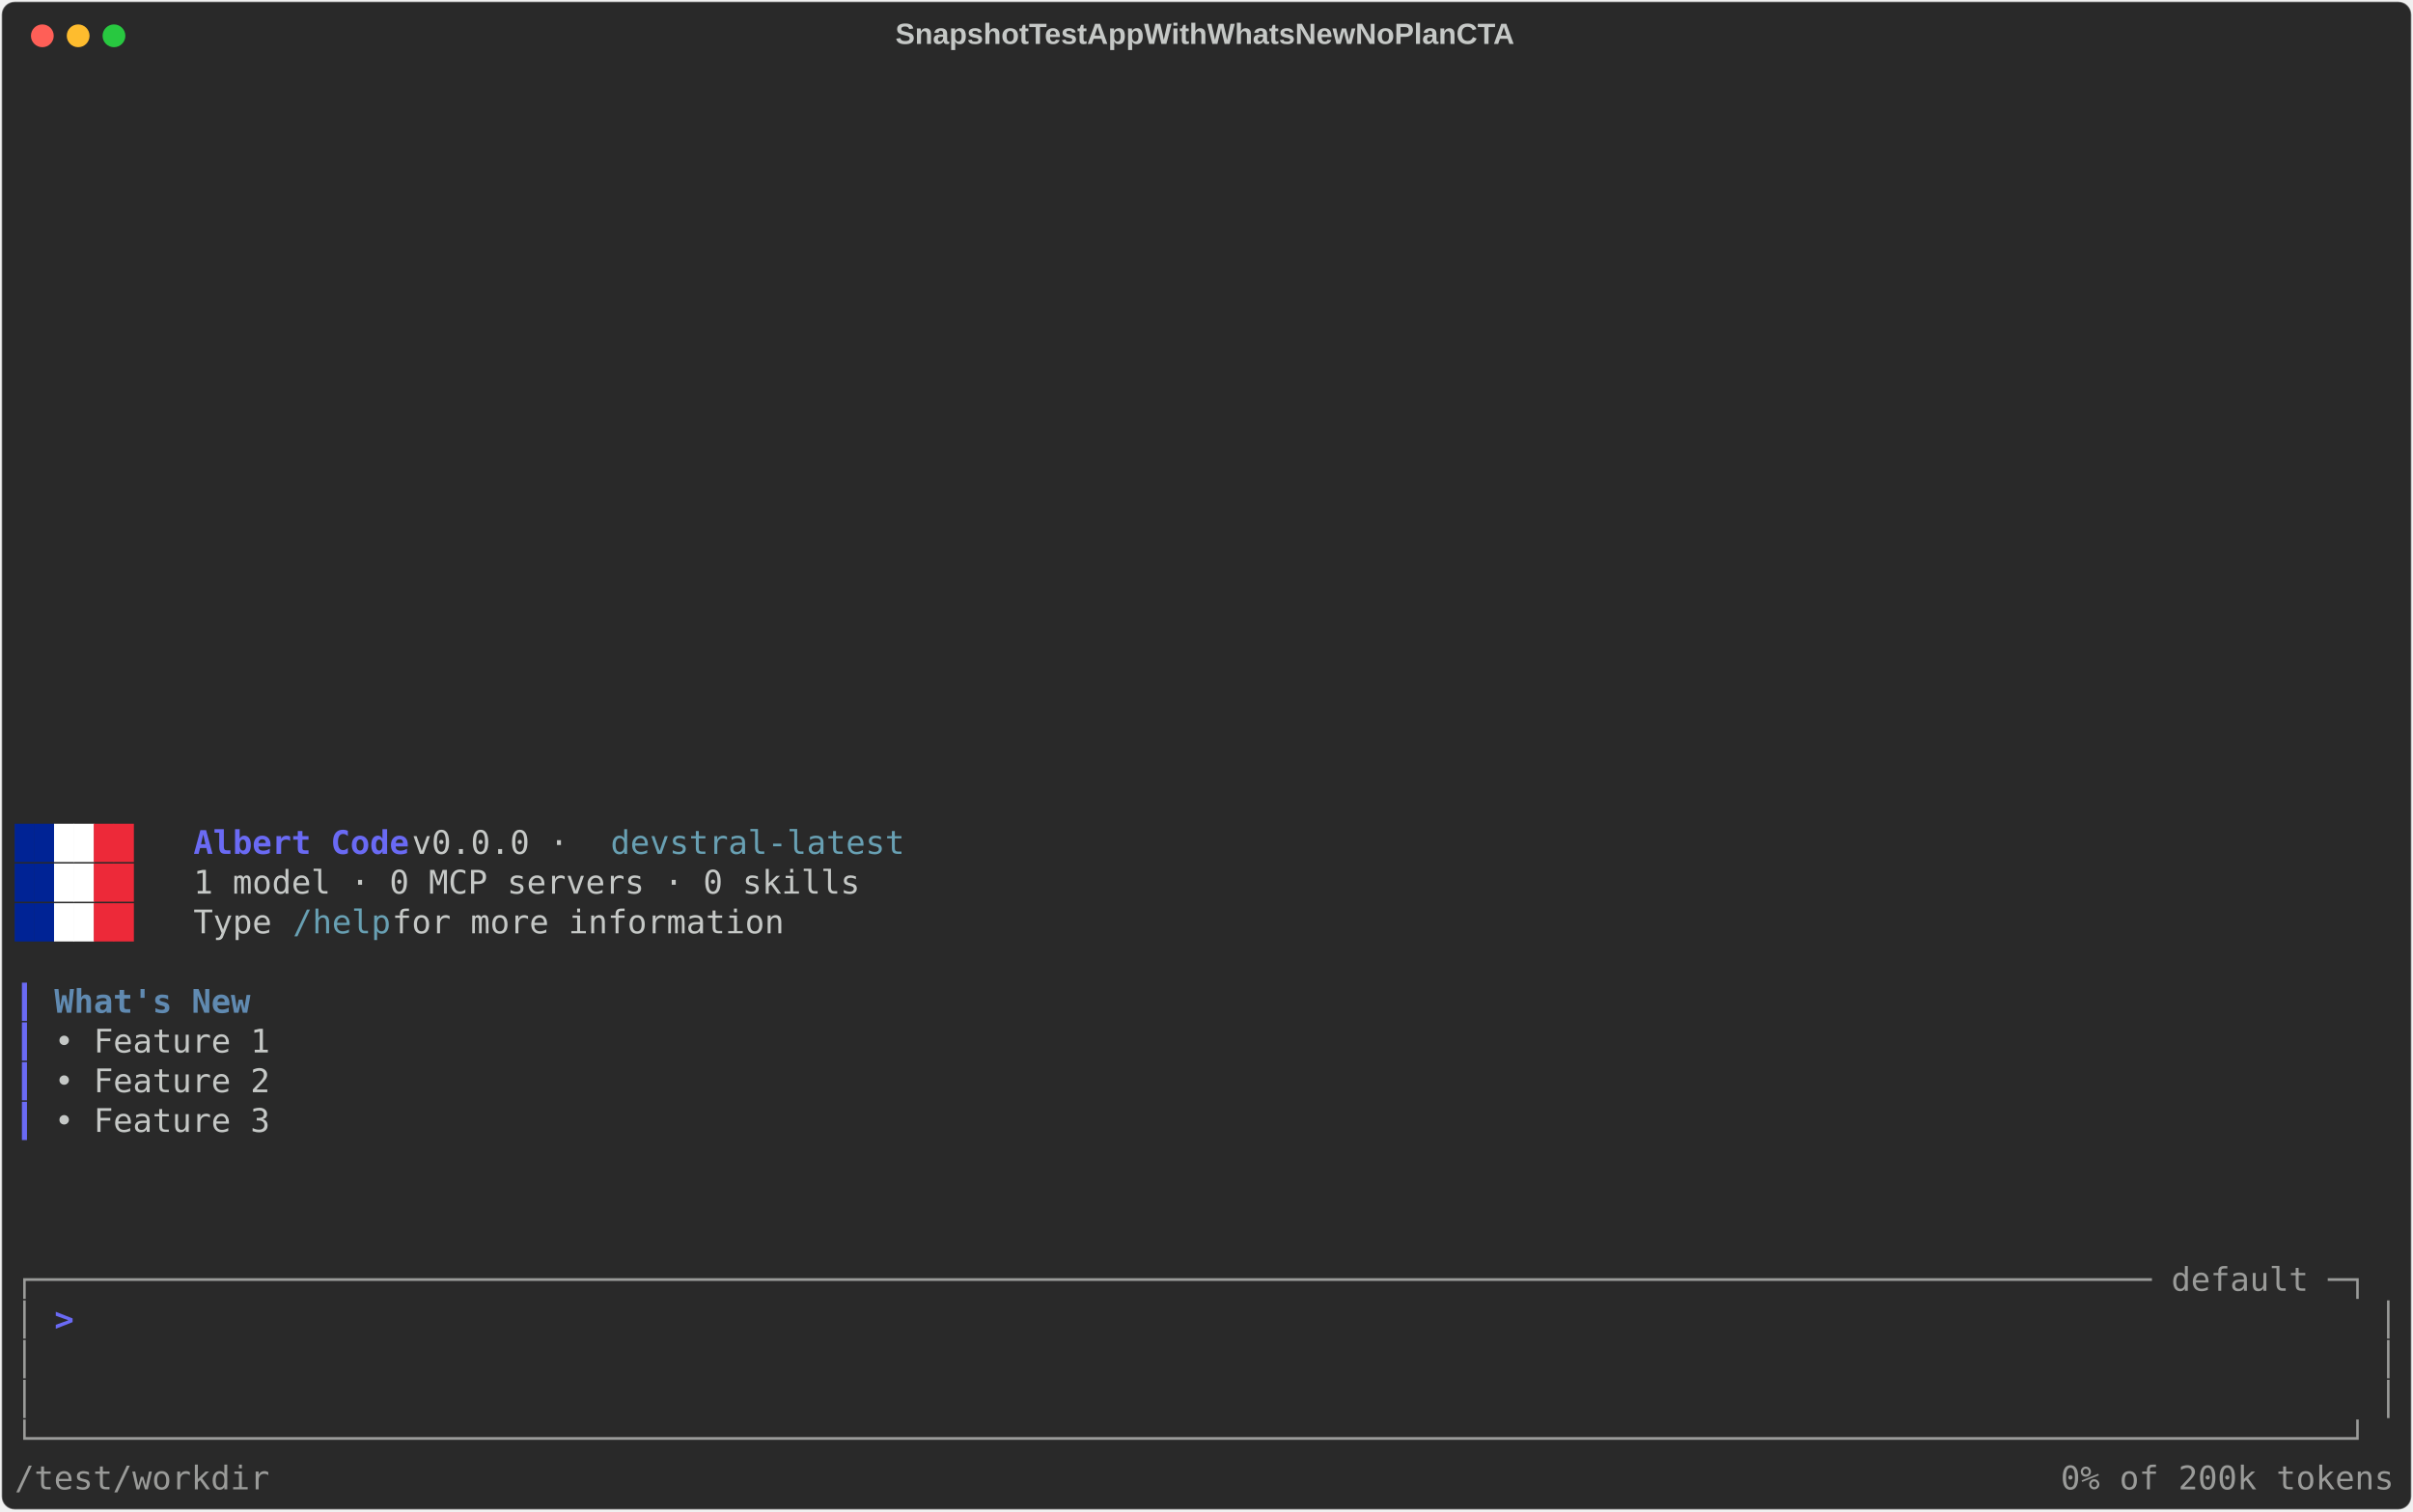
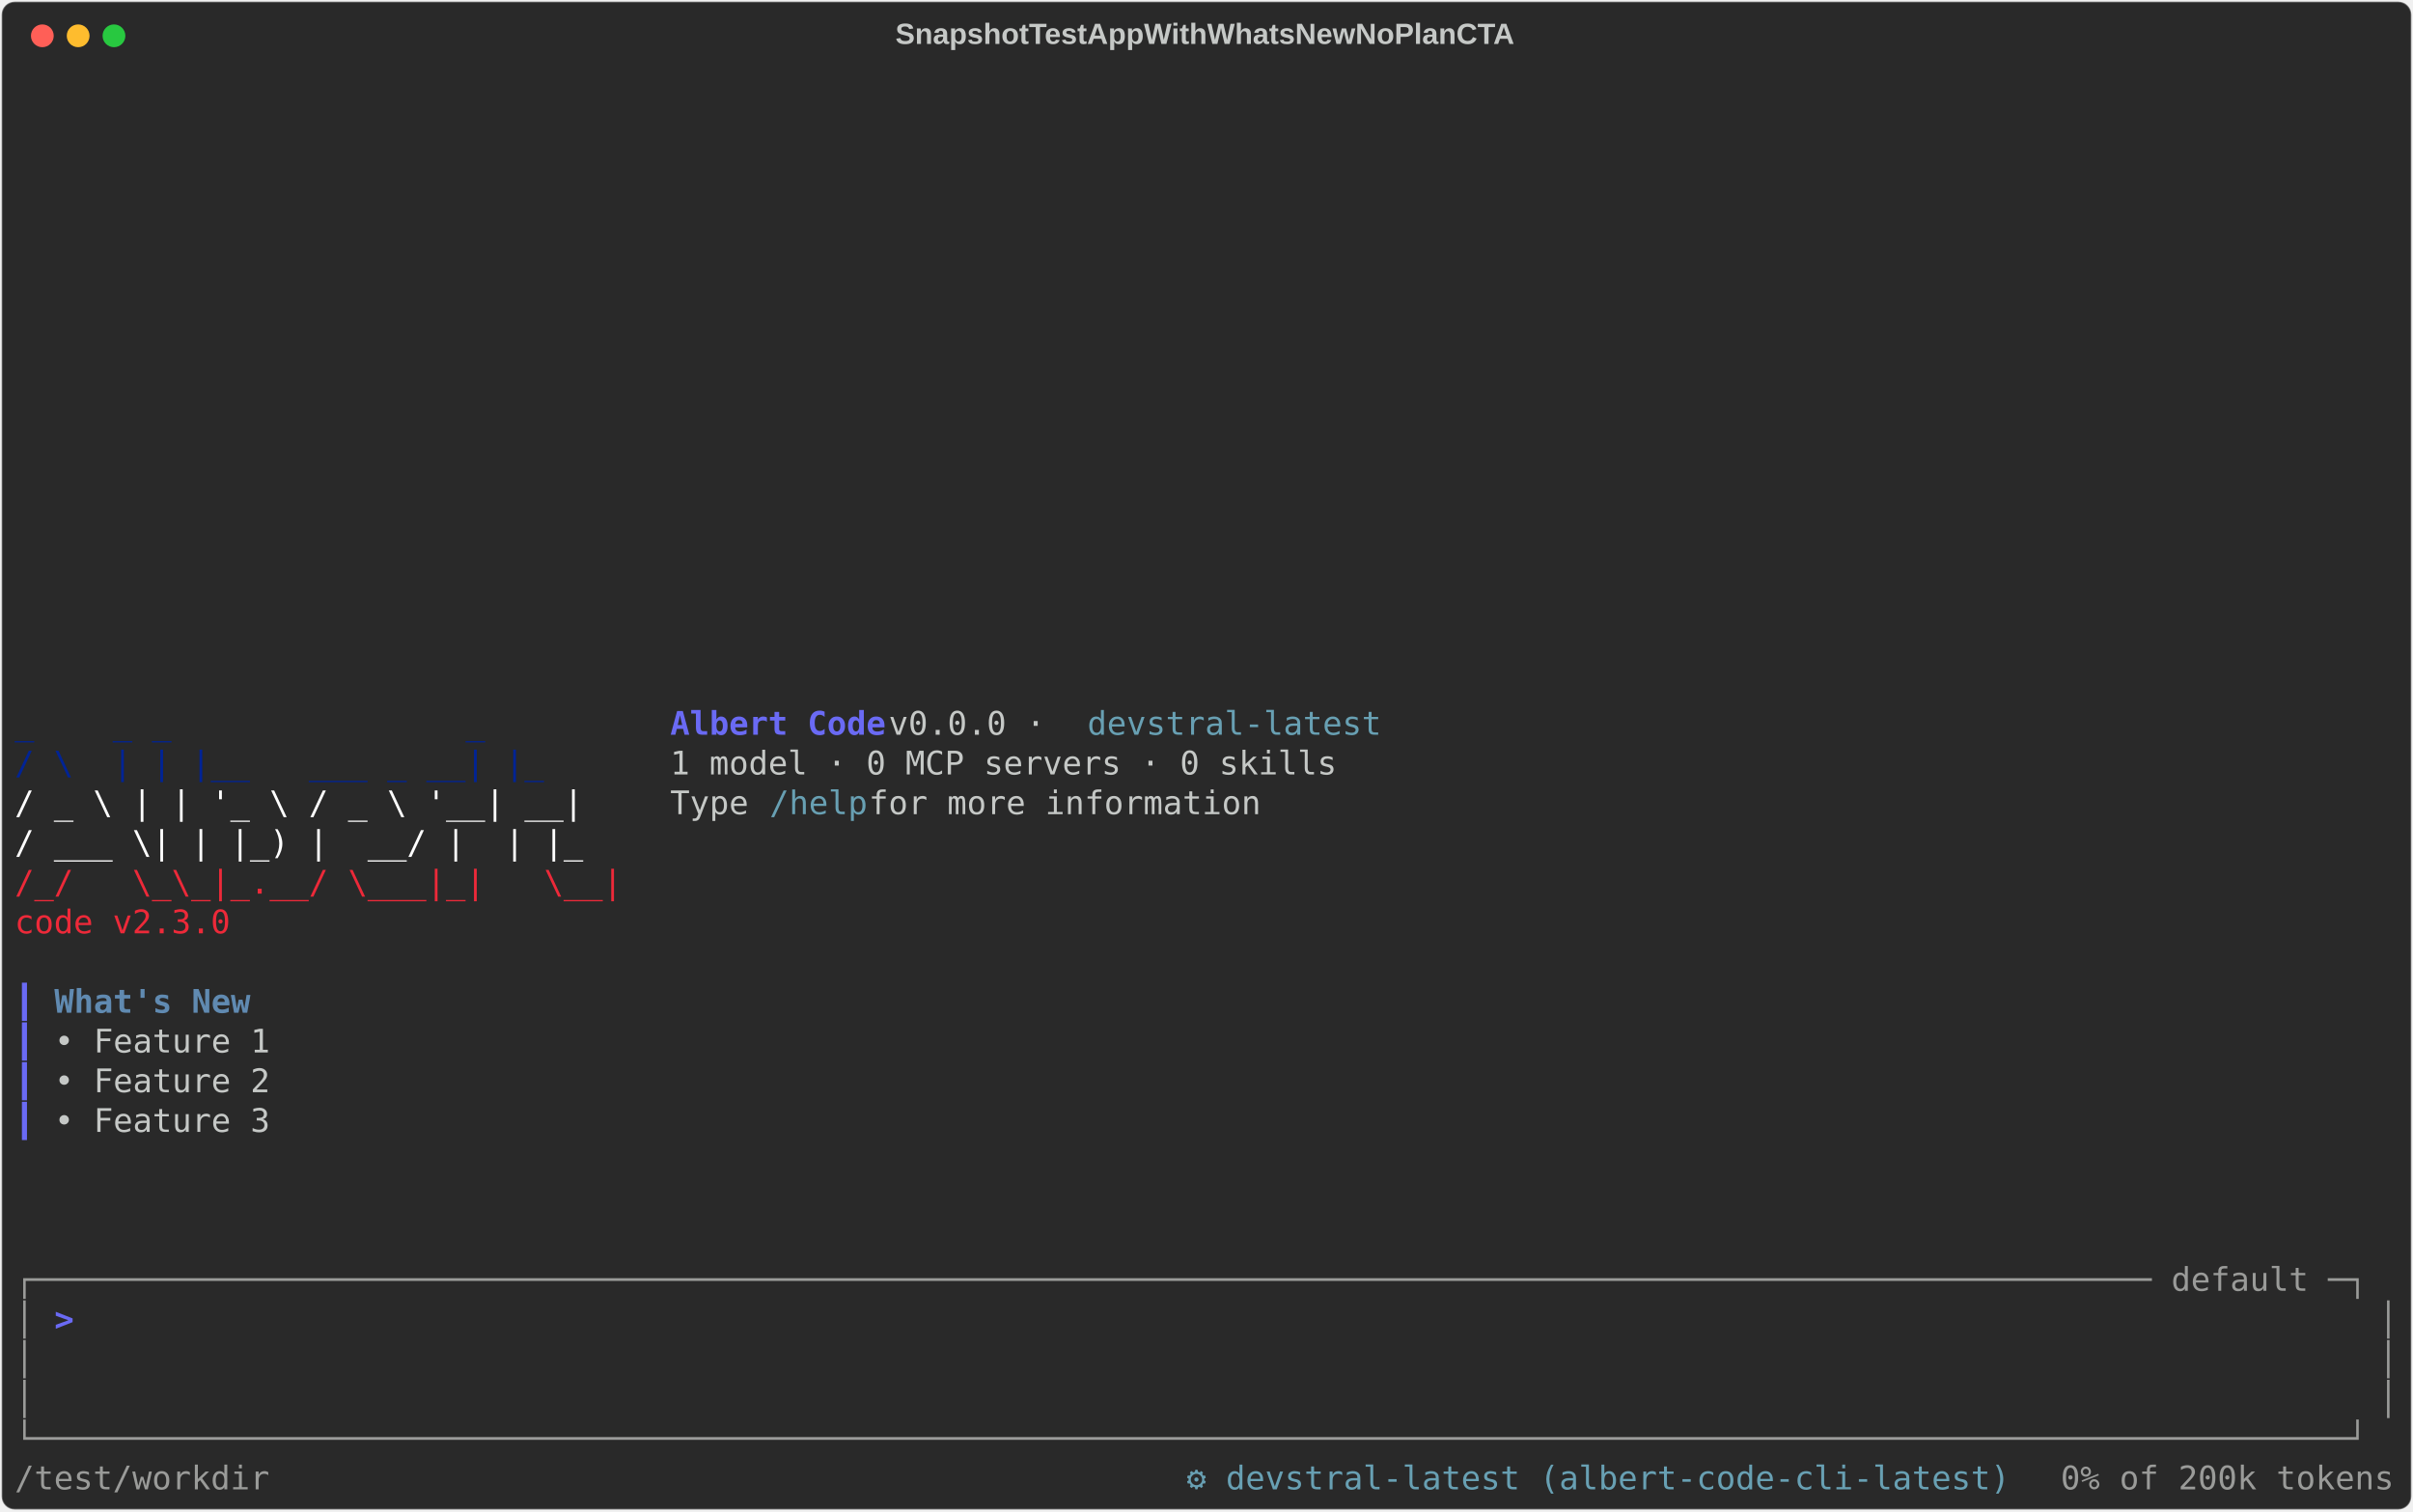
<svg xmlns="http://www.w3.org/2000/svg" class="rich-terminal" viewBox="0 0 1482 928.4">
  <style>

    @font-face {
        font-family: "Fira Code";
        src: local("FiraCode-Regular"),
                url("https://cdnjs.cloudflare.com/ajax/libs/firacode/6.2.0/woff2/FiraCode-Regular.woff2") format("woff2"),
                url("https://cdnjs.cloudflare.com/ajax/libs/firacode/6.2.0/woff/FiraCode-Regular.woff") format("woff");
        font-style: normal;
        font-weight: 400;
    }
    @font-face {
        font-family: "Fira Code";
        src: local("FiraCode-Bold"),
                url("https://cdnjs.cloudflare.com/ajax/libs/firacode/6.2.0/woff2/FiraCode-Bold.woff2") format("woff2"),
                url("https://cdnjs.cloudflare.com/ajax/libs/firacode/6.2.0/woff/FiraCode-Bold.woff") format("woff");
        font-style: bold;
        font-weight: 700;
    }

    .terminal-matrix {
        font-family: Fira Code, monospace;
        font-size: 20px;
        line-height: 24.4px;
        font-variant-east-asian: full-width;
    }

    .terminal-title {
        font-size: 18px;
        font-weight: bold;
        font-family: arial;
    }

    .terminal-r1 { fill: #c5c8c6 }
.terminal-r2 { fill: #002395 }
- .terminal-r3 { fill: #ffffff }
- .terminal-r4 { fill: #ed2939 }
- .terminal-r5 { fill: #6a6af4;font-weight: bold }
- .terminal-r6 { fill: #68a0b3 }
+ .terminal-r3 { fill: #6a6af4;font-weight: bold }
+ .terminal-r4 { fill: #68a0b3 }
+ .terminal-r5 { fill: #ffffff }
+ .terminal-r6 { fill: #ed2939 }
.terminal-r7 { fill: #6a6af4 }
.terminal-r8 { fill: #608ab1;font-weight: bold }
.terminal-r9 { fill: #9a9b99 }
    </style>
  <defs>
    <clipPath id="terminal-clip-terminal">
      <rect x="0" y="0" width="1463.0" height="877.4" />
    </clipPath>
    <clipPath id="terminal-line-0">
      <rect x="0" y="1.5" width="1464" height="24.65" />
    </clipPath>
    <clipPath id="terminal-line-1">
      <rect x="0" y="25.9" width="1464" height="24.65" />
    </clipPath>
    <clipPath id="terminal-line-2">
      <rect x="0" y="50.3" width="1464" height="24.65" />
    </clipPath>
    <clipPath id="terminal-line-3">
      <rect x="0" y="74.7" width="1464" height="24.65" />
    </clipPath>
    <clipPath id="terminal-line-4">
      <rect x="0" y="99.1" width="1464" height="24.65" />
    </clipPath>
    <clipPath id="terminal-line-5">
      <rect x="0" y="123.5" width="1464" height="24.65" />
    </clipPath>
    <clipPath id="terminal-line-6">
      <rect x="0" y="147.9" width="1464" height="24.65" />
    </clipPath>
    <clipPath id="terminal-line-7">
      <rect x="0" y="172.3" width="1464" height="24.65" />
    </clipPath>
    <clipPath id="terminal-line-8">
      <rect x="0" y="196.7" width="1464" height="24.65" />
    </clipPath>
    <clipPath id="terminal-line-9">
      <rect x="0" y="221.1" width="1464" height="24.65" />
    </clipPath>
    <clipPath id="terminal-line-10">
      <rect x="0" y="245.5" width="1464" height="24.65" />
    </clipPath>
    <clipPath id="terminal-line-11">
      <rect x="0" y="269.9" width="1464" height="24.65" />
    </clipPath>
    <clipPath id="terminal-line-12">
      <rect x="0" y="294.3" width="1464" height="24.65" />
    </clipPath>
    <clipPath id="terminal-line-13">
      <rect x="0" y="318.7" width="1464" height="24.65" />
    </clipPath>
    <clipPath id="terminal-line-14">
      <rect x="0" y="343.1" width="1464" height="24.65" />
    </clipPath>
    <clipPath id="terminal-line-15">
      <rect x="0" y="367.5" width="1464" height="24.65" />
    </clipPath>
    <clipPath id="terminal-line-16">
      <rect x="0" y="391.9" width="1464" height="24.65" />
    </clipPath>
    <clipPath id="terminal-line-17">
      <rect x="0" y="416.3" width="1464" height="24.65" />
    </clipPath>
    <clipPath id="terminal-line-18">
      <rect x="0" y="440.7" width="1464" height="24.65" />
    </clipPath>
    <clipPath id="terminal-line-19">
      <rect x="0" y="465.1" width="1464" height="24.65" />
    </clipPath>
    <clipPath id="terminal-line-20">
      <rect x="0" y="489.5" width="1464" height="24.65" />
    </clipPath>
    <clipPath id="terminal-line-21">
      <rect x="0" y="513.9" width="1464" height="24.65" />
    </clipPath>
    <clipPath id="terminal-line-22">
      <rect x="0" y="538.3" width="1464" height="24.65" />
    </clipPath>
    <clipPath id="terminal-line-23">
      <rect x="0" y="562.7" width="1464" height="24.65" />
    </clipPath>
    <clipPath id="terminal-line-24">
      <rect x="0" y="587.1" width="1464" height="24.65" />
    </clipPath>
    <clipPath id="terminal-line-25">
      <rect x="0" y="611.5" width="1464" height="24.65" />
    </clipPath>
    <clipPath id="terminal-line-26">
      <rect x="0" y="635.9" width="1464" height="24.65" />
    </clipPath>
    <clipPath id="terminal-line-27">
      <rect x="0" y="660.3" width="1464" height="24.65" />
    </clipPath>
    <clipPath id="terminal-line-28">
      <rect x="0" y="684.7" width="1464" height="24.65" />
    </clipPath>
    <clipPath id="terminal-line-29">
      <rect x="0" y="709.1" width="1464" height="24.65" />
    </clipPath>
    <clipPath id="terminal-line-30">
      <rect x="0" y="733.5" width="1464" height="24.65" />
    </clipPath>
    <clipPath id="terminal-line-31">
      <rect x="0" y="757.9" width="1464" height="24.65" />
    </clipPath>
    <clipPath id="terminal-line-32">
      <rect x="0" y="782.3" width="1464" height="24.65" />
    </clipPath>
    <clipPath id="terminal-line-33">
      <rect x="0" y="806.7" width="1464" height="24.65" />
    </clipPath>
    <clipPath id="terminal-line-34">
      <rect x="0" y="831.1" width="1464" height="24.65" />
    </clipPath>
  </defs>
  <rect fill="#292929" stroke="rgba(255,255,255,0.35)" stroke-width="1" x="1" y="1" width="1480" height="926.4" rx="8" />
  <text class="terminal-title" fill="#c5c8c6" text-anchor="middle" x="740" y="27">SnapshotTestAppWithWhatsNewNoPlanCTA</text>
  <g transform="translate(26,22)">
    <circle cx="0" cy="0" r="7" fill="#ff5f57" />
    <circle cx="22" cy="0" r="7" fill="#febc2e" />
    <circle cx="44" cy="0" r="7" fill="#28c840" />
  </g>
  <g transform="translate(9, 41)" clip-path="url(#terminal-clip-terminal)">
    <g class="terminal-matrix">
      <text class="terminal-r1" x="1464" y="20" textLength="12.2" clip-path="url(#terminal-line-0)">
</text>
      <text class="terminal-r1" x="1464" y="44.4" textLength="12.2" clip-path="url(#terminal-line-1)">
</text>
      <text class="terminal-r1" x="1464" y="68.8" textLength="12.2" clip-path="url(#terminal-line-2)">
</text>
      <text class="terminal-r1" x="1464" y="93.2" textLength="12.2" clip-path="url(#terminal-line-3)">
</text>
      <text class="terminal-r1" x="1464" y="117.6" textLength="12.2" clip-path="url(#terminal-line-4)">
</text>
      <text class="terminal-r1" x="1464" y="142" textLength="12.2" clip-path="url(#terminal-line-5)">
</text>
      <text class="terminal-r1" x="1464" y="166.4" textLength="12.2" clip-path="url(#terminal-line-6)">
</text>
      <text class="terminal-r1" x="1464" y="190.8" textLength="12.2" clip-path="url(#terminal-line-7)">
</text>
      <text class="terminal-r1" x="1464" y="215.2" textLength="12.2" clip-path="url(#terminal-line-8)">
</text>
      <text class="terminal-r1" x="1464" y="239.6" textLength="12.2" clip-path="url(#terminal-line-9)">
</text>
      <text class="terminal-r1" x="1464" y="264" textLength="12.2" clip-path="url(#terminal-line-10)">
</text>
      <text class="terminal-r1" x="1464" y="288.4" textLength="12.2" clip-path="url(#terminal-line-11)">
</text>
      <text class="terminal-r1" x="1464" y="312.8" textLength="12.2" clip-path="url(#terminal-line-12)">
</text>
      <text class="terminal-r1" x="1464" y="337.2" textLength="12.2" clip-path="url(#terminal-line-13)">
</text>
      <text class="terminal-r1" x="1464" y="361.6" textLength="12.2" clip-path="url(#terminal-line-14)">
</text>
      <text class="terminal-r1" x="1464" y="386" textLength="12.2" clip-path="url(#terminal-line-15)">
</text>
+       <text class="terminal-r2" x="0" y="410.4" textLength="378.2" clip-path="url(#terminal-line-16)">    _    _ _               _   </text>
+       <text class="terminal-r3" x="402.6" y="410.4" textLength="134.2" clip-path="url(#terminal-line-16)">Albert Code</text>
+       <text class="terminal-r1" x="536.8" y="410.4" textLength="122" clip-path="url(#terminal-line-16)"> v0.0.0 · </text>
+       <text class="terminal-r4" x="658.8" y="410.4" textLength="183" clip-path="url(#terminal-line-16)">devstral-latest</text>
      <text class="terminal-r1" x="1464" y="410.4" textLength="12.2" clip-path="url(#terminal-line-16)">
</text>
+       <text class="terminal-r2" x="0" y="434.8" textLength="378.2" clip-path="url(#terminal-line-17)">   / \  | | |__   ___ _ __| |_ </text>
+       <text class="terminal-r1" x="402.6" y="434.8" textLength="414.8" clip-path="url(#terminal-line-17)">1 model · 0 MCP servers · 0 skills</text>
      <text class="terminal-r1" x="1464" y="434.8" textLength="12.2" clip-path="url(#terminal-line-17)">
</text>
+       <text class="terminal-r5" x="0" y="459.2" textLength="378.2" clip-path="url(#terminal-line-18)">  / _ \ | | '_ \ / _ \ '__| __|</text>
+       <text class="terminal-r1" x="402.6" y="459.2" textLength="61" clip-path="url(#terminal-line-18)">Type </text>
+       <text class="terminal-r4" x="463.6" y="459.2" textLength="61" clip-path="url(#terminal-line-18)">/help</text>
+       <text class="terminal-r1" x="524.6" y="459.2" textLength="256.2" clip-path="url(#terminal-line-18)"> for more information</text>
      <text class="terminal-r1" x="1464" y="459.2" textLength="12.2" clip-path="url(#terminal-line-18)">
</text>
-       <text class="terminal-r2" x="0" y="483.6" textLength="12.2" clip-path="url(#terminal-line-19)">█</text>
-       <text class="terminal-r2" x="12.2" y="483.6" textLength="12.2" clip-path="url(#terminal-line-19)">█</text>
-       <text class="terminal-r3" x="24.4" y="483.6" textLength="12.2" clip-path="url(#terminal-line-19)">█</text>
-       <text class="terminal-r3" x="36.6" y="483.6" textLength="12.2" clip-path="url(#terminal-line-19)">█</text>
-       <text class="terminal-r4" x="48.8" y="483.6" textLength="12.2" clip-path="url(#terminal-line-19)">█</text>
-       <text class="terminal-r4" x="61" y="483.6" textLength="12.2" clip-path="url(#terminal-line-19)">█</text>
-       <text class="terminal-r5" x="109.8" y="483.6" textLength="134.2" clip-path="url(#terminal-line-19)">Albert Code</text>
-       <text class="terminal-r1" x="244" y="483.6" textLength="122" clip-path="url(#terminal-line-19)"> v0.0.0 · </text>
-       <text class="terminal-r6" x="366" y="483.6" textLength="183" clip-path="url(#terminal-line-19)">devstral-latest</text>
+       <text class="terminal-r5" x="0" y="483.6" textLength="378.2" clip-path="url(#terminal-line-19)"> / ___ \| | |_) |  __/ |  | |_ </text>
      <text class="terminal-r1" x="1464" y="483.6" textLength="12.2" clip-path="url(#terminal-line-19)">
</text>
-       <text class="terminal-r2" x="0" y="508" textLength="12.2" clip-path="url(#terminal-line-20)">█</text>
-       <text class="terminal-r2" x="12.2" y="508" textLength="12.2" clip-path="url(#terminal-line-20)">█</text>
-       <text class="terminal-r3" x="24.4" y="508" textLength="12.2" clip-path="url(#terminal-line-20)">█</text>
-       <text class="terminal-r3" x="36.6" y="508" textLength="12.2" clip-path="url(#terminal-line-20)">█</text>
-       <text class="terminal-r4" x="48.8" y="508" textLength="12.2" clip-path="url(#terminal-line-20)">█</text>
-       <text class="terminal-r4" x="61" y="508" textLength="12.2" clip-path="url(#terminal-line-20)">█</text>
-       <text class="terminal-r1" x="109.8" y="508" textLength="414.8" clip-path="url(#terminal-line-20)">1 model · 0 MCP servers · 0 skills</text>
+       <text class="terminal-r6" x="0" y="508" textLength="378.2" clip-path="url(#terminal-line-20)">/_/   \_\_|_.__/ \___|_|   \__|</text>
      <text class="terminal-r1" x="1464" y="508" textLength="12.2" clip-path="url(#terminal-line-20)">
</text>
-       <text class="terminal-r2" x="0" y="532.4" textLength="12.2" clip-path="url(#terminal-line-21)">█</text>
-       <text class="terminal-r2" x="12.2" y="532.4" textLength="12.2" clip-path="url(#terminal-line-21)">█</text>
-       <text class="terminal-r3" x="24.4" y="532.4" textLength="12.2" clip-path="url(#terminal-line-21)">█</text>
-       <text class="terminal-r3" x="36.6" y="532.4" textLength="12.2" clip-path="url(#terminal-line-21)">█</text>
-       <text class="terminal-r4" x="48.8" y="532.4" textLength="12.2" clip-path="url(#terminal-line-21)">█</text>
-       <text class="terminal-r4" x="61" y="532.4" textLength="12.2" clip-path="url(#terminal-line-21)">█</text>
-       <text class="terminal-r1" x="109.8" y="532.4" textLength="61" clip-path="url(#terminal-line-21)">Type </text>
-       <text class="terminal-r6" x="170.8" y="532.4" textLength="61" clip-path="url(#terminal-line-21)">/help</text>
-       <text class="terminal-r1" x="231.8" y="532.4" textLength="256.2" clip-path="url(#terminal-line-21)"> for more information</text>
+       <text class="terminal-r6" x="0" y="532.4" textLength="353.8" clip-path="url(#terminal-line-21)">                  code v2.3.0</text>
      <text class="terminal-r1" x="1464" y="532.4" textLength="12.2" clip-path="url(#terminal-line-21)">
</text>
      <text class="terminal-r1" x="1464" y="556.8" textLength="12.2" clip-path="url(#terminal-line-22)">
</text>
      <text class="terminal-r7" x="0" y="581.2" textLength="12.2" clip-path="url(#terminal-line-23)">┃</text>
      <text class="terminal-r8" x="24.4" y="581.2" textLength="122" clip-path="url(#terminal-line-23)">What's New</text>
      <text class="terminal-r1" x="1464" y="581.2" textLength="12.2" clip-path="url(#terminal-line-23)">
</text>
      <text class="terminal-r7" x="0" y="605.6" textLength="12.2" clip-path="url(#terminal-line-24)">┃</text>
      <text class="terminal-r1" x="24.4" y="605.6" textLength="134.2" clip-path="url(#terminal-line-24)">• Feature 1</text>
      <text class="terminal-r1" x="1464" y="605.6" textLength="12.2" clip-path="url(#terminal-line-24)">
</text>
      <text class="terminal-r7" x="0" y="630" textLength="12.2" clip-path="url(#terminal-line-25)">┃</text>
      <text class="terminal-r1" x="24.4" y="630" textLength="134.2" clip-path="url(#terminal-line-25)">• Feature 2</text>
      <text class="terminal-r1" x="1464" y="630" textLength="12.2" clip-path="url(#terminal-line-25)">
</text>
      <text class="terminal-r7" x="0" y="654.4" textLength="12.2" clip-path="url(#terminal-line-26)">┃</text>
      <text class="terminal-r1" x="24.4" y="654.4" textLength="134.2" clip-path="url(#terminal-line-26)">• Feature 3</text>
      <text class="terminal-r1" x="1464" y="654.4" textLength="12.2" clip-path="url(#terminal-line-26)">
</text>
      <text class="terminal-r1" x="1464" y="678.8" textLength="12.2" clip-path="url(#terminal-line-27)">
</text>
      <text class="terminal-r1" x="1464" y="703.2" textLength="12.2" clip-path="url(#terminal-line-28)">
</text>
      <text class="terminal-r1" x="1464" y="727.6" textLength="12.2" clip-path="url(#terminal-line-29)">
</text>
      <text class="terminal-r9" x="0" y="752" textLength="1464" clip-path="url(#terminal-line-30)">┌──────────────────────────────────────────────────────────────────────────────────────────────────────────── default ─┐</text>
      <text class="terminal-r1" x="1464" y="752" textLength="12.2" clip-path="url(#terminal-line-30)">
</text>
      <text class="terminal-r9" x="0" y="776.4" textLength="12.2" clip-path="url(#terminal-line-31)">│</text>
-       <text class="terminal-r5" x="24.4" y="776.4" textLength="12.2" clip-path="url(#terminal-line-31)">&gt;</text>
+       <text class="terminal-r3" x="24.4" y="776.4" textLength="12.2" clip-path="url(#terminal-line-31)">&gt;</text>
      <text class="terminal-r9" x="1451.8" y="776.4" textLength="12.2" clip-path="url(#terminal-line-31)">│</text>
      <text class="terminal-r1" x="1464" y="776.4" textLength="12.2" clip-path="url(#terminal-line-31)">
</text>
      <text class="terminal-r9" x="0" y="800.8" textLength="12.2" clip-path="url(#terminal-line-32)">│</text>
      <text class="terminal-r9" x="1451.8" y="800.8" textLength="12.2" clip-path="url(#terminal-line-32)">│</text>
      <text class="terminal-r1" x="1464" y="800.8" textLength="12.2" clip-path="url(#terminal-line-32)">
</text>
      <text class="terminal-r9" x="0" y="825.2" textLength="12.2" clip-path="url(#terminal-line-33)">│</text>
      <text class="terminal-r9" x="1451.8" y="825.2" textLength="12.2" clip-path="url(#terminal-line-33)">│</text>
      <text class="terminal-r1" x="1464" y="825.2" textLength="12.2" clip-path="url(#terminal-line-33)">
</text>
      <text class="terminal-r9" x="0" y="849.6" textLength="1464" clip-path="url(#terminal-line-34)">└──────────────────────────────────────────────────────────────────────────────────────────────────────────────────────┘</text>
      <text class="terminal-r1" x="1464" y="849.6" textLength="12.2" clip-path="url(#terminal-line-34)">
</text>
      <text class="terminal-r9" x="0" y="874" textLength="158.6" clip-path="url(#terminal-line-35)">/test/workdir</text>
+       <text class="terminal-r4" x="719.8" y="874" textLength="512.4" clip-path="url(#terminal-line-35)">⚙ devstral-latest (albert-code-cli-latest)</text>
      <text class="terminal-r9" x="1256.6" y="874" textLength="207.4" clip-path="url(#terminal-line-35)">0% of 200k tokens</text>
    </g>
  </g>
</svg>
